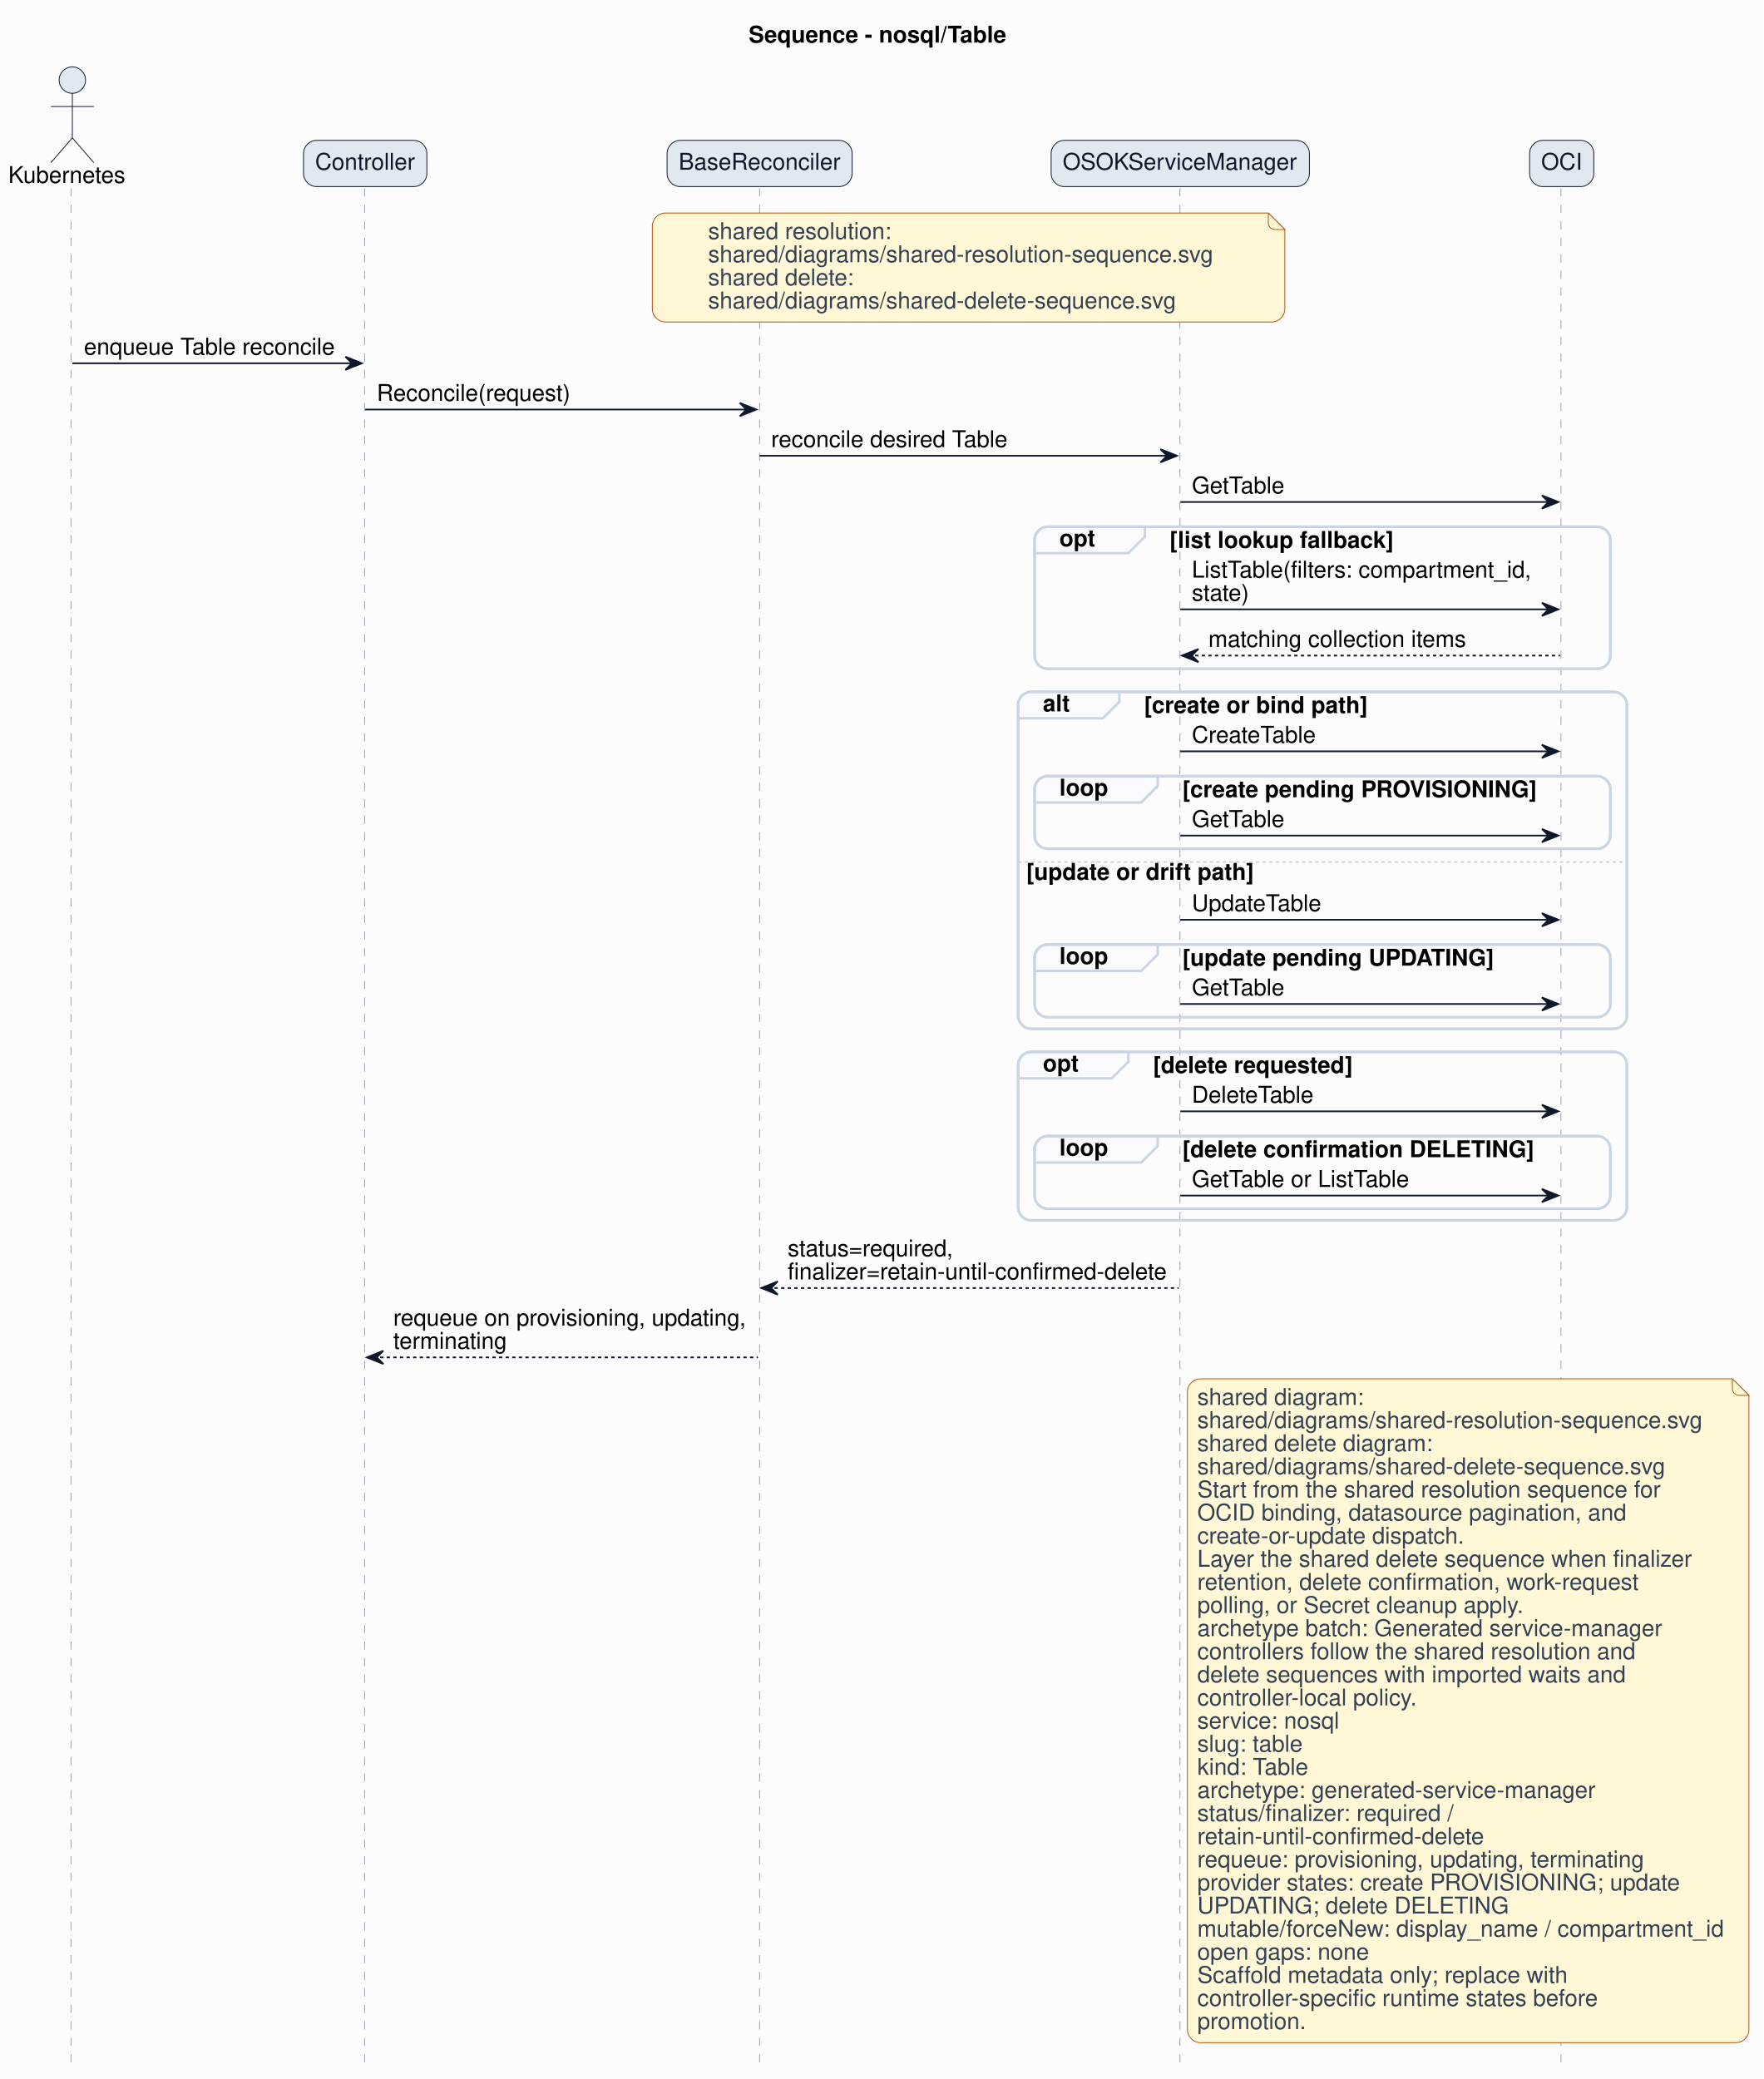
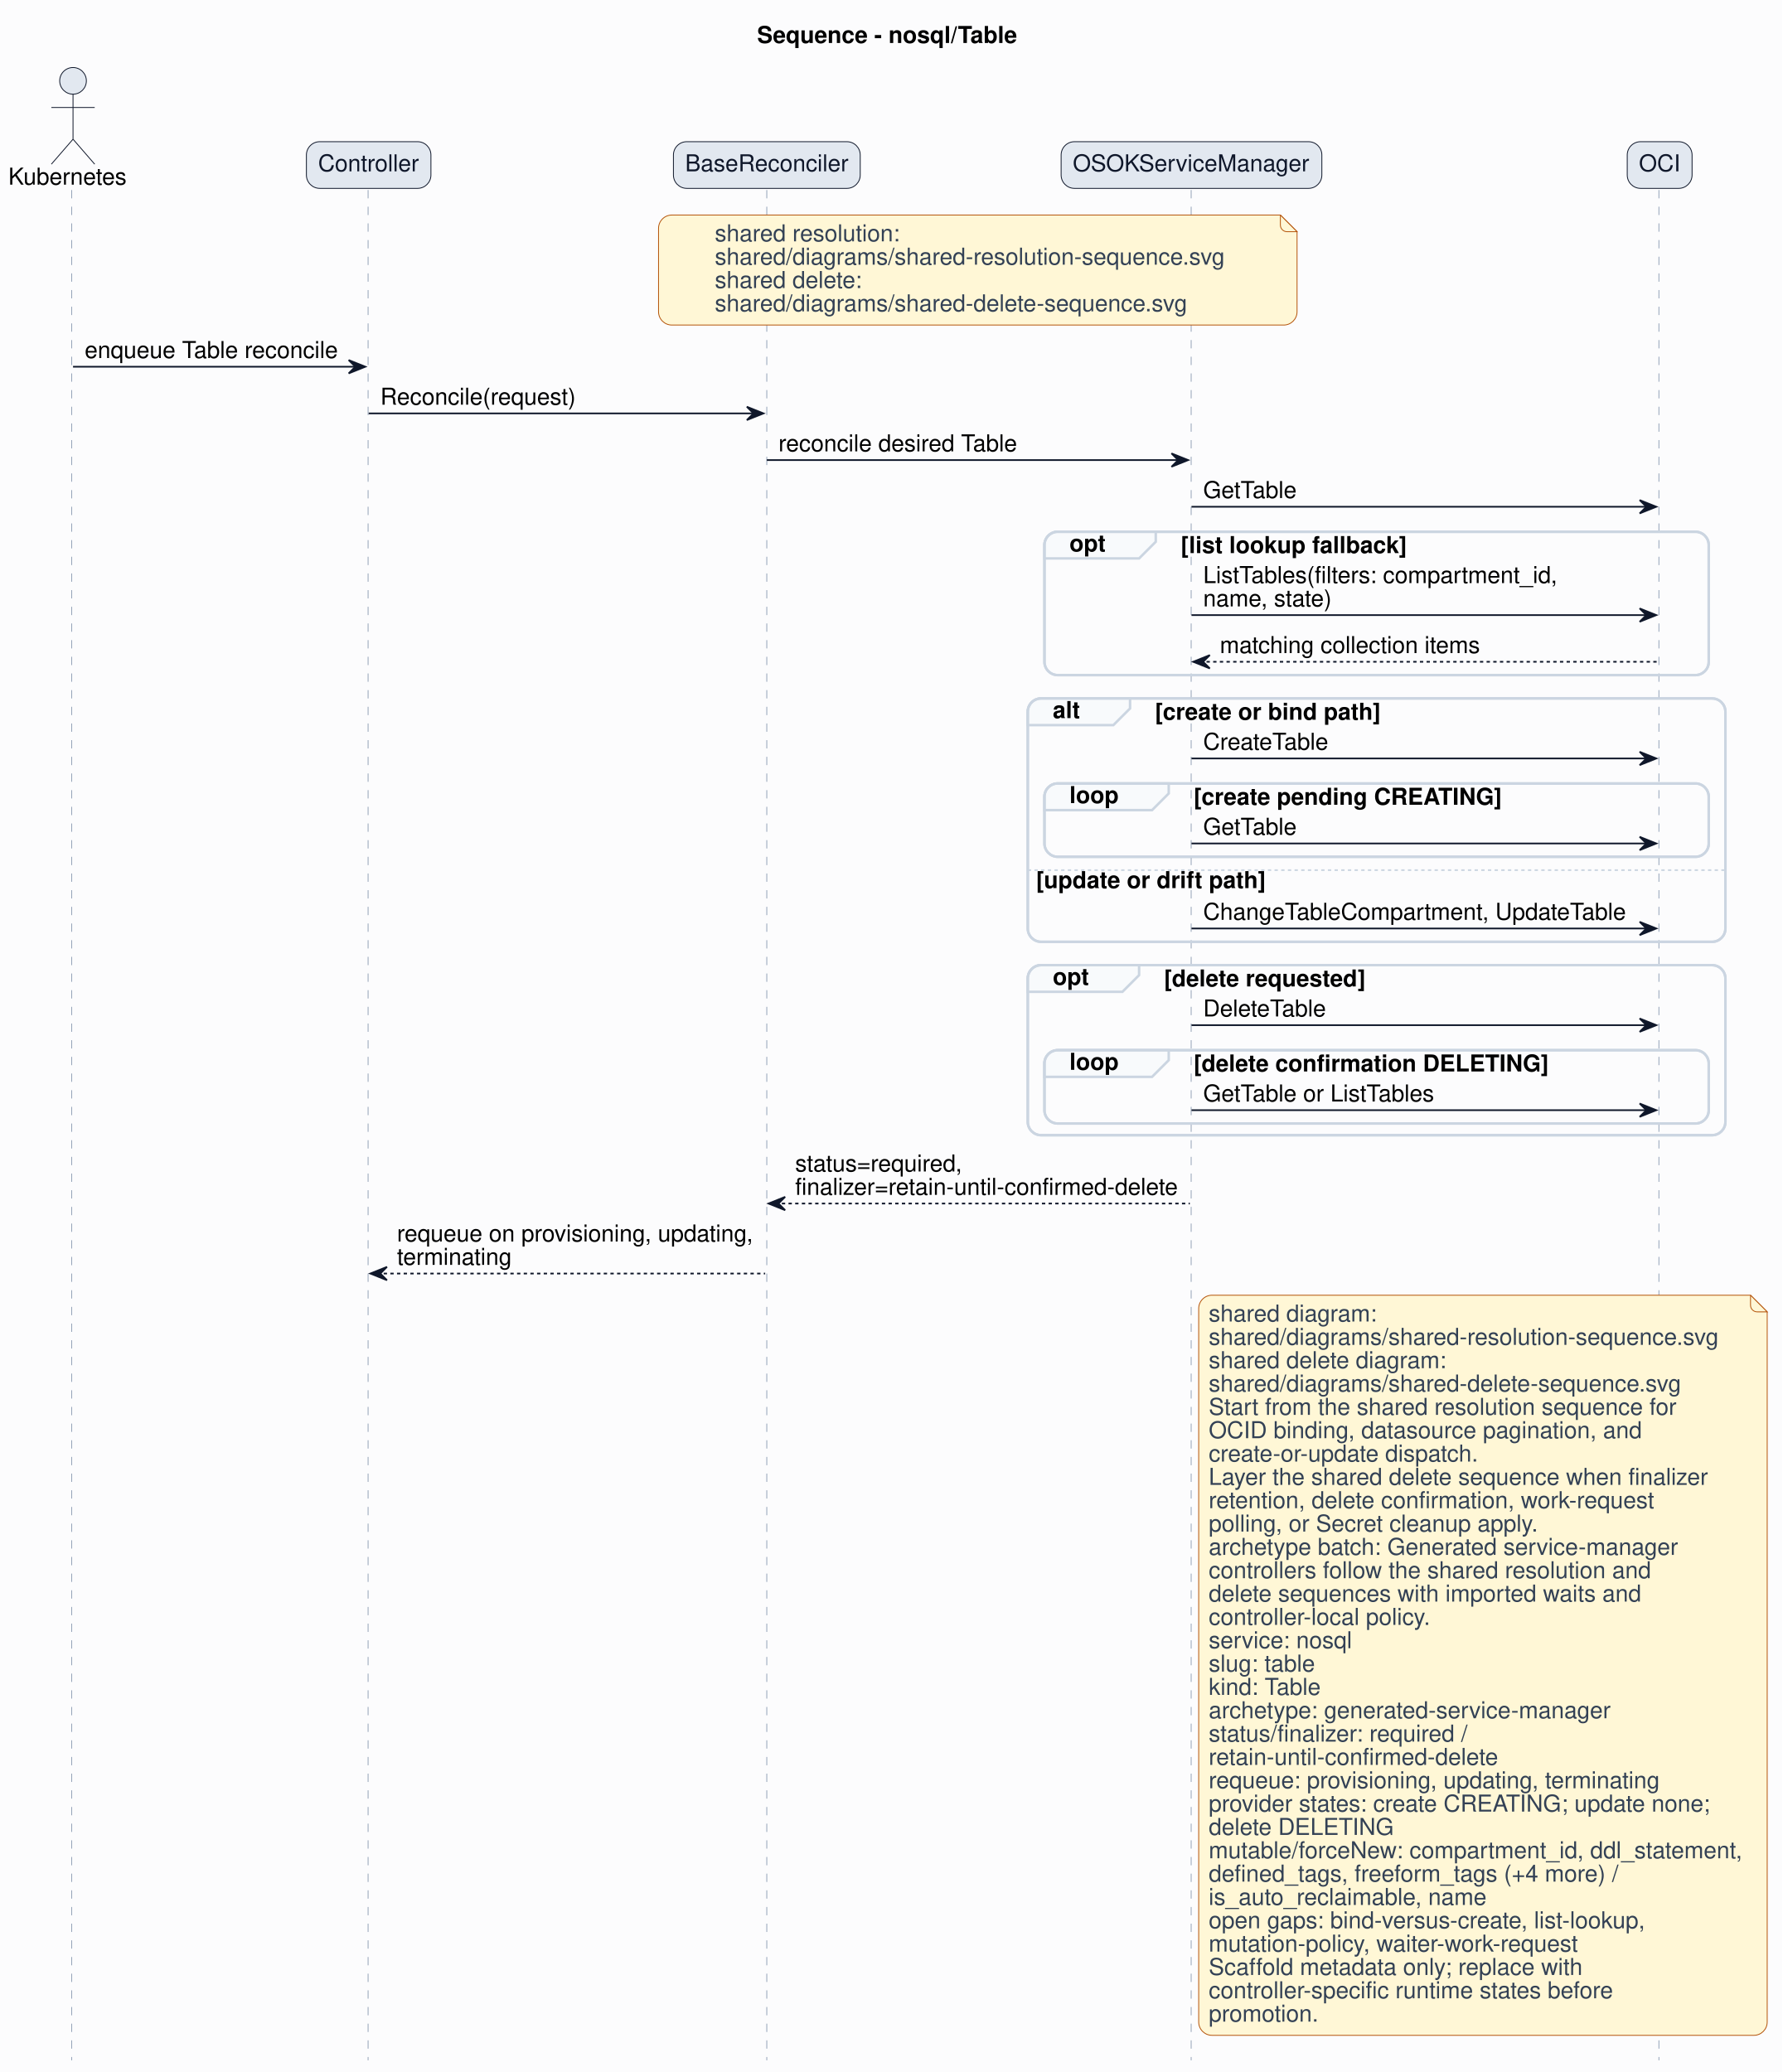
- <svg xmlns="http://www.w3.org/2000/svg" contentStyleType="text/css" data-diagram-type="SEQUENCE" height="1259px" preserveAspectRatio="none" style="width:1068px;height:1259px;background:#FCFCFD;" version="1.1" viewBox="0 0 1068 1259" width="1068px" zoomAndPan="magnify">
+ <svg xmlns="http://www.w3.org/2000/svg" contentStyleType="text/css" data-diagram-type="SEQUENCE" height="1243px" preserveAspectRatio="none" style="width:1069px;height:1243px;background:#FCFCFD;" version="1.1" viewBox="0 0 1069 1243" width="1069px" zoomAndPan="magnify">
  <defs />
  <g>
-     <rect fill="#FCFCFD" height="1259" style="stroke:none;stroke-width:1;" width="1068" x="0" y="0" />
-     <text fill="#000000" font-family="Helvetica" font-size="14" font-weight="bold" lengthAdjust="spacing" textLength="156.365" x="453.337" y="25.78">Sequence - nosql/Table</text>
-     <rect fill="none" height="86" rx="8" ry="8" style="stroke:#CBD5E1;stroke-width:1.5;" width="348.606" x="626.483" y="319" />
-     <rect fill="none" height="204" rx="8" ry="8" style="stroke:#CBD5E1;stroke-width:1.5;" width="368.606" x="616.483" y="419" />
-     <rect fill="none" height="44" rx="8" ry="8" style="stroke:#CBD5E1;stroke-width:1.5;" width="348.606" x="626.483" y="470" />
-     <rect fill="none" height="44" rx="8" ry="8" style="stroke:#CBD5E1;stroke-width:1.5;" width="348.606" x="626.483" y="572" />
-     <rect fill="none" height="102" rx="8" ry="8" style="stroke:#CBD5E1;stroke-width:1.5;" width="368.606" x="616.483" y="637" />
-     <rect fill="none" height="44" rx="8" ry="8" style="stroke:#CBD5E1;stroke-width:1.5;" width="348.606" x="626.483" y="688" />
+     <rect fill="#FCFCFD" height="1243" style="stroke:none;stroke-width:1;" width="1069" x="0" y="0" />
+     <text fill="#000000" font-family="Helvetica" font-size="14" font-weight="bold" lengthAdjust="spacing" textLength="156.365" x="454.117" y="25.78">Sequence - nosql/Table</text>
+     <rect fill="none" height="86" rx="8" ry="8" style="stroke:#CBD5E1;stroke-width:1.5;" width="398.454" x="626.483" y="319" />
+     <rect fill="none" height="146" rx="8" ry="8" style="stroke:#CBD5E1;stroke-width:1.5;" width="418.454" x="616.483" y="419" />
+     <rect fill="none" height="44" rx="8" ry="8" style="stroke:#CBD5E1;stroke-width:1.5;" width="398.454" x="626.483" y="470" />
+     <rect fill="none" height="102" rx="8" ry="8" style="stroke:#CBD5E1;stroke-width:1.5;" width="418.454" x="616.483" y="579" />
+     <rect fill="none" height="44" rx="8" ry="8" style="stroke:#CBD5E1;stroke-width:1.5;" width="398.454" x="626.483" y="630" />
    <g class="participant-lifeline" data-entity-uid="part1" data-qualified-name="Kubernetes" id="part1-lifeline">
      <g>
-         <rect fill="#000000" fill-opacity="0" height="1138" width="8" x="39.803" y="114" />
-         <line style="stroke:#94A3B8;stroke-width:0.5;stroke-dasharray:5,5;" x1="43" x2="43" y1="114" y2="1252" />
+         <rect fill="#000000" fill-opacity="0" height="1122" width="8" x="39.803" y="114" />
+         <line style="stroke:#94A3B8;stroke-width:0.5;stroke-dasharray:5,5;" x1="43" x2="43" y1="114" y2="1236" />
      </g>
    </g>
    <g class="participant-lifeline" data-entity-uid="part2" data-qualified-name="Controller" id="part2-lifeline">
      <g>
-         <rect fill="#000000" fill-opacity="0" height="1138" width="8" x="217.133" y="114" />
-         <line style="stroke:#94A3B8;stroke-width:0.5;stroke-dasharray:5,5;" x1="220.789" x2="220.789" y1="114" y2="1252" />
+         <rect fill="#000000" fill-opacity="0" height="1122" width="8" x="217.133" y="114" />
+         <line style="stroke:#94A3B8;stroke-width:0.5;stroke-dasharray:5,5;" x1="220.789" x2="220.789" y1="114" y2="1236" />
      </g>
    </g>
    <g class="participant-lifeline" data-entity-uid="part3" data-qualified-name="BaseReconciler" id="part3-lifeline">
      <g>
-         <rect fill="#000000" fill-opacity="0" height="1138" width="8" x="455.959" y="114" />
-         <line style="stroke:#94A3B8;stroke-width:0.5;stroke-dasharray:5,5;" x1="459.935" x2="459.935" y1="114" y2="1252" />
+         <rect fill="#000000" fill-opacity="0" height="1122" width="8" x="455.959" y="114" />
+         <line style="stroke:#94A3B8;stroke-width:0.5;stroke-dasharray:5,5;" x1="459.935" x2="459.935" y1="114" y2="1236" />
      </g>
    </g>
    <g class="participant-lifeline" data-entity-uid="part4" data-qualified-name="ServiceManager" id="part4-lifeline">
      <g>
-         <rect fill="#000000" fill-opacity="0" height="1138" width="8" x="710.679" y="114" />
-         <line style="stroke:#94A3B8;stroke-width:0.5;stroke-dasharray:5,5;" x1="714.483" x2="714.483" y1="114" y2="1252" />
+         <rect fill="#000000" fill-opacity="0" height="1122" width="8" x="710.679" y="114" />
+         <line style="stroke:#94A3B8;stroke-width:0.5;stroke-dasharray:5,5;" x1="714.483" x2="714.483" y1="114" y2="1236" />
      </g>
    </g>
    <g class="participant-lifeline" data-entity-uid="part5" data-qualified-name="OCI" id="part5-lifeline">
      <g>
-         <rect fill="#000000" fill-opacity="0" height="1138" width="8" x="941.644" y="114" />
-         <line style="stroke:#94A3B8;stroke-width:0.5;stroke-dasharray:5,5;" x1="945.199" x2="945.199" y1="114" y2="1252" />
+         <rect fill="#000000" fill-opacity="0" height="1122" width="8" x="991.492" y="114" />
+         <line style="stroke:#94A3B8;stroke-width:0.5;stroke-dasharray:5,5;" x1="995.047" x2="995.047" y1="114" y2="1236" />
      </g>
    </g>
    <g class="participant participant-head" data-entity-uid="part1" data-qualified-name="Kubernetes" id="part1-head">
      <text fill="#000000" font-family="Helvetica" font-size="14" lengthAdjust="spacing" textLength="71.606" x="5" y="110.78">Kubernetes</text>
      <ellipse cx="43.803" cy="48.5" fill="#E2E8F0" rx="8" ry="8" style="stroke:#0F172A;stroke-width:0.5;" />
      <path d="M43.803,56.5 L43.803,83.5 M30.803,64.5 L56.803,64.5 M43.803,83.5 L30.803,98.5 M43.803,83.5 L56.803,98.5" fill="none" style="stroke:#0F172A;stroke-width:0.5;" />
    </g>
    <g class="participant participant-head" data-entity-uid="part2" data-qualified-name="Controller" id="part2-head">
      <rect fill="#E2E8F0" height="28" rx="8" ry="8" style="stroke:#0F172A;stroke-width:0.5;" width="74.689" x="183.789" y="85" />
      <text fill="#0F172A" font-family="Helvetica" font-size="14" lengthAdjust="spacing" textLength="60.69" x="190.789" y="102.78">Controller</text>
    </g>
    <g class="participant participant-head" data-entity-uid="part3" data-qualified-name="BaseReconciler" id="part3-head">
      <rect fill="#E2E8F0" height="28" rx="8" ry="8" style="stroke:#0F172A;stroke-width:0.5;" width="112.048" x="403.935" y="85" />
      <text fill="#0F172A" font-family="Helvetica" font-size="14" lengthAdjust="spacing" textLength="98.048" x="410.935" y="102.78">BaseReconciler</text>
    </g>
    <g class="participant participant-head" data-entity-uid="part4" data-qualified-name="ServiceManager" id="part4-head">
      <rect fill="#E2E8F0" height="28" rx="8" ry="8" style="stroke:#0F172A;stroke-width:0.5;" width="156.393" x="636.483" y="85" />
      <text fill="#0F172A" font-family="Helvetica" font-size="14" lengthAdjust="spacing" textLength="142.393" x="643.483" y="102.78">OSOKServiceManager</text>
    </g>
    <g class="participant participant-head" data-entity-uid="part5" data-qualified-name="OCI" id="part5-head">
-       <rect fill="#E2E8F0" height="28" rx="8" ry="8" style="stroke:#0F172A;stroke-width:0.5;" width="38.89" x="926.199" y="85" />
-       <text fill="#0F172A" font-family="Helvetica" font-size="14" lengthAdjust="spacing" textLength="24.89" x="933.199" y="102.78">OCI</text>
+       <rect fill="#E2E8F0" height="28" rx="8" ry="8" style="stroke:#0F172A;stroke-width:0.5;" width="38.89" x="976.047" y="85" />
+       <text fill="#0F172A" font-family="Helvetica" font-size="14" lengthAdjust="spacing" textLength="24.89" x="983.047" y="102.78">OCI</text>
    </g>
    <path d="M395,137 L395,187 A8,8 0 0 0 403,195 L770,195 A8,8 0 0 0 778,187 L778,139 L768,129 L403,129 A8,8 0 0 0 395,137" fill="#FFF7D6" style="stroke:#B45309;stroke-width:0.5;" />
    <path d="M768,129 L768,135 A4,4 0 0 0 772,139 L778,139 L768,129" fill="#FFF7D6" style="stroke:#B45309;stroke-width:0.5;" />
    <text fill="#334155" font-family="Helvetica" font-size="14" lengthAdjust="spacing" textLength="111.289" x="428.774" y="144.78">shared resolution:</text>
    <text fill="#334155" font-family="Helvetica" font-size="14" lengthAdjust="spacing" textLength="307.392" x="428.774" y="158.78">shared/diagrams/shared-resolution-sequence.svg</text>
    <text fill="#334155" font-family="Helvetica" font-size="14" lengthAdjust="spacing" textLength="88.731" x="428.774" y="172.78">shared delete:</text>
    <text fill="#334155" font-family="Helvetica" font-size="14" lengthAdjust="spacing" textLength="284.833" x="428.774" y="186.78">shared/diagrams/shared-delete-sequence.svg</text>
    <g class="message" data-entity-1="part1" data-entity-2="part2" id="msg1">
      <polygon fill="#0F172A" points="209.133,216,219.133,220,209.133,224,213.133,220" style="stroke:#0F172A;stroke-width:1;" />
      <line style="stroke:#0F172A;stroke-width:1;" x1="43.803" x2="215.133" y1="220" y2="220" />
      <text fill="#000000" font-family="Helvetica" font-size="14" lengthAdjust="spacing" textLength="153.33" x="50.803" y="214.78">enqueue Table reconcile</text>
    </g>
    <g class="message" data-entity-1="part2" data-entity-2="part3" id="msg2">
      <polygon fill="#0F172A" points="447.959,244,457.959,248,447.959,252,451.959,248" style="stroke:#0F172A;stroke-width:1;" />
      <line style="stroke:#0F172A;stroke-width:1;" x1="221.133" x2="453.959" y1="248" y2="248" />
      <text fill="#000000" font-family="Helvetica" font-size="14" lengthAdjust="spacing" textLength="117.496" x="228.133" y="242.78">Reconcile(request)</text>
    </g>
    <g class="message" data-entity-1="part3" data-entity-2="part4" id="msg3">
      <polygon fill="#0F172A" points="702.679,272,712.679,276,702.679,280,706.679,276" style="stroke:#0F172A;stroke-width:1;" />
      <line style="stroke:#0F172A;stroke-width:1;" x1="459.959" x2="708.679" y1="276" y2="276" />
      <text fill="#000000" font-family="Helvetica" font-size="14" lengthAdjust="spacing" textLength="144.744" x="466.959" y="270.78">reconcile desired Table</text>
    </g>
    <g class="message" data-entity-1="part4" data-entity-2="part5" id="msg4">
-       <polygon fill="#0F172A" points="933.644,300,943.644,304,933.644,308,937.644,304" style="stroke:#0F172A;stroke-width:1;" />
-       <line style="stroke:#0F172A;stroke-width:1;" x1="714.679" x2="939.644" y1="304" y2="304" />
+       <polygon fill="#0F172A" points="983.492,300,993.492,304,983.492,308,987.492,304" style="stroke:#0F172A;stroke-width:1;" />
+       <line style="stroke:#0F172A;stroke-width:1;" x1="714.679" x2="989.492" y1="304" y2="304" />
      <text fill="#000000" font-family="Helvetica" font-size="14" lengthAdjust="spacing" textLength="57.586" x="721.679" y="298.78">GetTable</text>
    </g>
    <path d="M634.483,319 L693.249,319 L693.249,325 L683.249,335 L626.483,335 L626.483,327 A8,8 0 0 1 634.483,319" fill="#F8FAFC" style="stroke:#CBD5E1;stroke-width:1.5;" />
-     <rect fill="none" height="86" rx="8" ry="8" style="stroke:#CBD5E1;stroke-width:1.5;" width="348.606" x="626.483" y="319" />
+     <rect fill="none" height="86" rx="8" ry="8" style="stroke:#CBD5E1;stroke-width:1.5;" width="398.454" x="626.483" y="319" />
    <text fill="#000000" font-family="Helvetica" font-size="14" font-weight="bold" lengthAdjust="spacing" textLength="21.766" x="641.483" y="330.78">opt</text>
    <text fill="#000000" font-family="Helvetica" font-size="14" font-weight="bold" lengthAdjust="spacing" textLength="135.352" x="708.249" y="331.78">[list lookup fallback]</text>
    <g class="message" data-entity-1="part4" data-entity-2="part5" id="msg5">
-       <polygon fill="#0F172A" points="933.644,365,943.644,369,933.644,373,937.644,369" style="stroke:#0F172A;stroke-width:1;" />
-       <line style="stroke:#0F172A;stroke-width:1;" x1="714.679" x2="939.644" y1="369" y2="369" />
-       <text fill="#000000" font-family="Helvetica" font-size="14" lengthAdjust="spacing" textLength="206.965" x="721.679" y="349.78">ListTable(filters: compartment_id,</text>
-       <text fill="#000000" font-family="Helvetica" font-size="14" lengthAdjust="spacing" textLength="35.014" x="721.679" y="363.78">state)</text>
+       <polygon fill="#0F172A" points="983.492,365,993.492,369,983.492,373,987.492,369" style="stroke:#0F172A;stroke-width:1;" />
+       <line style="stroke:#0F172A;stroke-width:1;" x1="714.679" x2="989.492" y1="369" y2="369" />
+       <text fill="#000000" font-family="Helvetica" font-size="14" lengthAdjust="spacing" textLength="213.965" x="721.679" y="349.78">ListTables(filters: compartment_id,</text>
+       <text fill="#000000" font-family="Helvetica" font-size="14" lengthAdjust="spacing" textLength="77.814" x="721.679" y="363.78">name, state)</text>
    </g>
    <g class="message" data-entity-1="part5" data-entity-2="part4" id="msg6">
      <polygon fill="#0F172A" points="725.679,393,715.679,397,725.679,401,721.679,397" style="stroke:#0F172A;stroke-width:1;" />
-       <line style="stroke:#0F172A;stroke-width:1;stroke-dasharray:2,2;" x1="719.679" x2="944.644" y1="397" y2="397" />
+       <line style="stroke:#0F172A;stroke-width:1;stroke-dasharray:2,2;" x1="719.679" x2="994.492" y1="397" y2="397" />
      <text fill="#000000" font-family="Helvetica" font-size="14" lengthAdjust="spacing" textLength="156.399" x="731.679" y="391.78">matching collection items</text>
    </g>
    <path d="M624.483,419 L677.821,419 L677.821,425 L667.821,435 L616.483,435 L616.483,427 A8,8 0 0 1 624.483,419" fill="#F8FAFC" style="stroke:#CBD5E1;stroke-width:1.5;" />
-     <rect fill="none" height="204" rx="8" ry="8" style="stroke:#CBD5E1;stroke-width:1.5;" width="368.606" x="616.483" y="419" />
+     <rect fill="none" height="146" rx="8" ry="8" style="stroke:#CBD5E1;stroke-width:1.5;" width="418.454" x="616.483" y="419" />
    <text fill="#000000" font-family="Helvetica" font-size="14" font-weight="bold" lengthAdjust="spacing" textLength="16.338" x="631.483" y="430.78">alt</text>
    <text fill="#000000" font-family="Helvetica" font-size="14" font-weight="bold" lengthAdjust="spacing" textLength="135.345" x="692.821" y="431.78">[create or bind path]</text>
    <g class="message" data-entity-1="part4" data-entity-2="part5" id="msg7">
-       <polygon fill="#0F172A" points="933.644,451,943.644,455,933.644,459,937.644,455" style="stroke:#0F172A;stroke-width:1;" />
-       <line style="stroke:#0F172A;stroke-width:1;" x1="714.679" x2="939.644" y1="455" y2="455" />
+       <polygon fill="#0F172A" points="983.492,451,993.492,455,983.492,459,987.492,455" style="stroke:#0F172A;stroke-width:1;" />
+       <line style="stroke:#0F172A;stroke-width:1;" x1="714.679" x2="989.492" y1="455" y2="455" />
      <text fill="#000000" font-family="Helvetica" font-size="14" lengthAdjust="spacing" textLength="77.041" x="721.679" y="449.78">CreateTable</text>
    </g>
    <path d="M634.483,470 L701.028,470 L701.028,476 L691.028,486 L626.483,486 L626.483,478 A8,8 0 0 1 634.483,470" fill="#F8FAFC" style="stroke:#CBD5E1;stroke-width:1.5;" />
-     <rect fill="none" height="44" rx="8" ry="8" style="stroke:#CBD5E1;stroke-width:1.5;" width="348.606" x="626.483" y="470" />
+     <rect fill="none" height="44" rx="8" ry="8" style="stroke:#CBD5E1;stroke-width:1.5;" width="398.454" x="626.483" y="470" />
    <text fill="#000000" font-family="Helvetica" font-size="14" font-weight="bold" lengthAdjust="spacing" textLength="29.545" x="641.483" y="481.78">loop</text>
-     <text fill="#000000" font-family="Helvetica" font-size="14" font-weight="bold" lengthAdjust="spacing" textLength="215.476" x="716.028" y="482.78">[create pending PROVISIONING]</text>
+     <text fill="#000000" font-family="Helvetica" font-size="14" font-weight="bold" lengthAdjust="spacing" textLength="185.903" x="716.028" y="482.78">[create pending CREATING]</text>
    <g class="message" data-entity-1="part4" data-entity-2="part5" id="msg8">
-       <polygon fill="#0F172A" points="933.644,502,943.644,506,933.644,510,937.644,506" style="stroke:#0F172A;stroke-width:1;" />
-       <line style="stroke:#0F172A;stroke-width:1;" x1="714.679" x2="939.644" y1="506" y2="506" />
+       <polygon fill="#0F172A" points="983.492,502,993.492,506,983.492,510,987.492,506" style="stroke:#0F172A;stroke-width:1;" />
+       <line style="stroke:#0F172A;stroke-width:1;" x1="714.679" x2="989.492" y1="506" y2="506" />
      <text fill="#000000" font-family="Helvetica" font-size="14" lengthAdjust="spacing" textLength="57.586" x="721.679" y="500.78">GetTable</text>
    </g>
-     <line style="stroke:#CBD5E1;stroke-width:1;stroke-dasharray:2,2;" x1="616.483" x2="985.089" y1="522" y2="522" />
+     <line style="stroke:#CBD5E1;stroke-width:1;stroke-dasharray:2,2;" x1="616.483" x2="1034.937" y1="522" y2="522" />
    <text fill="#000000" font-family="Helvetica" font-size="14" font-weight="bold" lengthAdjust="spacing" textLength="137.648" x="621.483" y="532.78">[update or drift path]</text>
    <g class="message" data-entity-1="part4" data-entity-2="part5" id="msg9">
-       <polygon fill="#0F172A" points="933.644,553,943.644,557,933.644,561,937.644,557" style="stroke:#0F172A;stroke-width:1;" />
-       <line style="stroke:#0F172A;stroke-width:1;" x1="714.679" x2="939.644" y1="557" y2="557" />
-       <text fill="#000000" font-family="Helvetica" font-size="14" lengthAdjust="spacing" textLength="80.165" x="721.679" y="551.78">UpdateTable</text>
+       <polygon fill="#0F172A" points="983.492,553,993.492,557,983.492,561,987.492,557" style="stroke:#0F172A;stroke-width:1;" />
+       <line style="stroke:#0F172A;stroke-width:1;" x1="714.679" x2="989.492" y1="557" y2="557" />
+       <text fill="#000000" font-family="Helvetica" font-size="14" lengthAdjust="spacing" textLength="256.812" x="721.679" y="551.78">ChangeTableCompartment, UpdateTable</text>
    </g>
-     <path d="M634.483,572 L701.028,572 L701.028,578 L691.028,588 L626.483,588 L626.483,580 A8,8 0 0 1 634.483,572" fill="#F8FAFC" style="stroke:#CBD5E1;stroke-width:1.5;" />
-     <rect fill="none" height="44" rx="8" ry="8" style="stroke:#CBD5E1;stroke-width:1.5;" width="348.606" x="626.483" y="572" />
-     <text fill="#000000" font-family="Helvetica" font-size="14" font-weight="bold" lengthAdjust="spacing" textLength="29.545" x="641.483" y="583.78">loop</text>
-     <text fill="#000000" font-family="Helvetica" font-size="14" font-weight="bold" lengthAdjust="spacing" textLength="190.538" x="716.028" y="584.78">[update pending UPDATING]</text>
+     <path d="M624.483,579 L683.249,579 L683.249,585 L673.249,595 L616.483,595 L616.483,587 A8,8 0 0 1 624.483,579" fill="#F8FAFC" style="stroke:#CBD5E1;stroke-width:1.5;" />
+     <rect fill="none" height="102" rx="8" ry="8" style="stroke:#CBD5E1;stroke-width:1.5;" width="418.454" x="616.483" y="579" />
+     <text fill="#000000" font-family="Helvetica" font-size="14" font-weight="bold" lengthAdjust="spacing" textLength="21.766" x="631.483" y="590.78">opt</text>
+     <text fill="#000000" font-family="Helvetica" font-size="14" font-weight="bold" lengthAdjust="spacing" textLength="120.586" x="698.249" y="591.78">[delete requested]</text>
    <g class="message" data-entity-1="part4" data-entity-2="part5" id="msg10">
-       <polygon fill="#0F172A" points="933.644,604,943.644,608,933.644,612,937.644,608" style="stroke:#0F172A;stroke-width:1;" />
-       <line style="stroke:#0F172A;stroke-width:1;" x1="714.679" x2="939.644" y1="608" y2="608" />
-       <text fill="#000000" font-family="Helvetica" font-size="14" lengthAdjust="spacing" textLength="57.586" x="721.679" y="602.78">GetTable</text>
+       <polygon fill="#0F172A" points="983.492,611,993.492,615,983.492,619,987.492,615" style="stroke:#0F172A;stroke-width:1;" />
+       <line style="stroke:#0F172A;stroke-width:1;" x1="714.679" x2="989.492" y1="615" y2="615" />
+       <text fill="#000000" font-family="Helvetica" font-size="14" lengthAdjust="spacing" textLength="75.489" x="721.679" y="609.78">DeleteTable</text>
    </g>
-     <path d="M624.483,637 L683.249,637 L683.249,643 L673.249,653 L616.483,653 L616.483,645 A8,8 0 0 1 624.483,637" fill="#F8FAFC" style="stroke:#CBD5E1;stroke-width:1.5;" />
-     <rect fill="none" height="102" rx="8" ry="8" style="stroke:#CBD5E1;stroke-width:1.5;" width="368.606" x="616.483" y="637" />
-     <text fill="#000000" font-family="Helvetica" font-size="14" font-weight="bold" lengthAdjust="spacing" textLength="21.766" x="631.483" y="648.78">opt</text>
-     <text fill="#000000" font-family="Helvetica" font-size="14" font-weight="bold" lengthAdjust="spacing" textLength="120.586" x="698.249" y="649.78">[delete requested]</text>
+     <path d="M634.483,630 L701.028,630 L701.028,636 L691.028,646 L626.483,646 L626.483,638 A8,8 0 0 1 634.483,630" fill="#F8FAFC" style="stroke:#CBD5E1;stroke-width:1.5;" />
+     <rect fill="none" height="44" rx="8" ry="8" style="stroke:#CBD5E1;stroke-width:1.5;" width="398.454" x="626.483" y="630" />
+     <text fill="#000000" font-family="Helvetica" font-size="14" font-weight="bold" lengthAdjust="spacing" textLength="29.545" x="641.483" y="641.78">loop</text>
+     <text fill="#000000" font-family="Helvetica" font-size="14" font-weight="bold" lengthAdjust="spacing" textLength="213.124" x="716.028" y="642.78">[delete confirmation DELETING]</text>
    <g class="message" data-entity-1="part4" data-entity-2="part5" id="msg11">
-       <polygon fill="#0F172A" points="933.644,669,943.644,673,933.644,677,937.644,673" style="stroke:#0F172A;stroke-width:1;" />
-       <line style="stroke:#0F172A;stroke-width:1;" x1="714.679" x2="939.644" y1="673" y2="673" />
-       <text fill="#000000" font-family="Helvetica" font-size="14" lengthAdjust="spacing" textLength="75.489" x="721.679" y="667.78">DeleteTable</text>
+       <polygon fill="#0F172A" points="983.492,662,993.492,666,983.492,670,987.492,666" style="stroke:#0F172A;stroke-width:1;" />
+       <line style="stroke:#0F172A;stroke-width:1;" x1="714.679" x2="989.492" y1="666" y2="666" />
+       <text fill="#000000" font-family="Helvetica" font-size="14" lengthAdjust="spacing" textLength="141.62" x="721.679" y="660.78">GetTable or ListTables</text>
    </g>
-     <path d="M634.483,688 L701.028,688 L701.028,694 L691.028,704 L626.483,704 L626.483,696 A8,8 0 0 1 634.483,688" fill="#F8FAFC" style="stroke:#CBD5E1;stroke-width:1.5;" />
-     <rect fill="none" height="44" rx="8" ry="8" style="stroke:#CBD5E1;stroke-width:1.5;" width="348.606" x="626.483" y="688" />
-     <text fill="#000000" font-family="Helvetica" font-size="14" font-weight="bold" lengthAdjust="spacing" textLength="29.545" x="641.483" y="699.78">loop</text>
-     <text fill="#000000" font-family="Helvetica" font-size="14" font-weight="bold" lengthAdjust="spacing" textLength="213.124" x="716.028" y="700.78">[delete confirmation DELETING]</text>
-     <g class="message" data-entity-1="part4" data-entity-2="part5" id="msg12">
-       <polygon fill="#0F172A" points="933.644,720,943.644,724,933.644,728,937.644,724" style="stroke:#0F172A;stroke-width:1;" />
-       <line style="stroke:#0F172A;stroke-width:1;" x1="714.679" x2="939.644" y1="724" y2="724" />
-       <text fill="#000000" font-family="Helvetica" font-size="14" lengthAdjust="spacing" textLength="134.62" x="721.679" y="718.78">GetTable or ListTable</text>
+     <g class="message" data-entity-1="part4" data-entity-2="part3" id="msg12">
+       <polygon fill="#0F172A" points="470.959,718,460.959,722,470.959,726,466.959,722" style="stroke:#0F172A;stroke-width:1;" />
+       <line style="stroke:#0F172A;stroke-width:1;stroke-dasharray:2,2;" x1="464.959" x2="713.679" y1="722" y2="722" />
+       <text fill="#000000" font-family="Helvetica" font-size="14" lengthAdjust="spacing" textLength="100.782" x="476.959" y="702.78">status=required,</text>
+       <text fill="#000000" font-family="Helvetica" font-size="14" lengthAdjust="spacing" textLength="230.72" x="476.959" y="716.78">finalizer=retain-until-confirmed-delete</text>
    </g>
-     <g class="message" data-entity-1="part4" data-entity-2="part3" id="msg13">
-       <polygon fill="#0F172A" points="470.959,776,460.959,780,470.959,784,466.959,780" style="stroke:#0F172A;stroke-width:1;" />
-       <line style="stroke:#0F172A;stroke-width:1;stroke-dasharray:2,2;" x1="464.959" x2="713.679" y1="780" y2="780" />
-       <text fill="#000000" font-family="Helvetica" font-size="14" lengthAdjust="spacing" textLength="100.782" x="476.959" y="760.78">status=required,</text>
-       <text fill="#000000" font-family="Helvetica" font-size="14" lengthAdjust="spacing" textLength="230.72" x="476.959" y="774.78">finalizer=retain-until-confirmed-delete</text>
+     <g class="message" data-entity-1="part3" data-entity-2="part2" id="msg13">
+       <polygon fill="#0F172A" points="232.133,760,222.133,764,232.133,768,228.133,764" style="stroke:#0F172A;stroke-width:1;" />
+       <line style="stroke:#0F172A;stroke-width:1;stroke-dasharray:2,2;" x1="226.133" x2="458.959" y1="764" y2="764" />
+       <text fill="#000000" font-family="Helvetica" font-size="14" lengthAdjust="spacing" textLength="214.826" x="238.133" y="744.78">requeue on provisioning, updating,</text>
+       <text fill="#000000" font-family="Helvetica" font-size="14" lengthAdjust="spacing" textLength="69.255" x="238.133" y="758.78">terminating</text>
    </g>
-     <g class="message" data-entity-1="part3" data-entity-2="part2" id="msg14">
-       <polygon fill="#0F172A" points="232.133,818,222.133,822,232.133,826,228.133,822" style="stroke:#0F172A;stroke-width:1;" />
-       <line style="stroke:#0F172A;stroke-width:1;stroke-dasharray:2,2;" x1="226.133" x2="458.959" y1="822" y2="822" />
-       <text fill="#000000" font-family="Helvetica" font-size="14" lengthAdjust="spacing" textLength="214.826" x="238.133" y="802.78">requeue on provisioning, updating,</text>
-       <text fill="#000000" font-family="Helvetica" font-size="14" lengthAdjust="spacing" textLength="69.255" x="238.133" y="816.78">terminating</text>
-     </g>
-     <path d="M719,843 L719,1229 A8,8 0 0 0 727,1237 L1051,1237 A8,8 0 0 0 1059,1229 L1059,845 L1049,835 L727,835 A8,8 0 0 0 719,843" fill="#FFF7D6" style="stroke:#B45309;stroke-width:0.5;" />
-     <path d="M1049,835 L1049,841 A4,4 0 0 0 1053,845 L1059,845 L1049,835" fill="#FFF7D6" style="stroke:#B45309;stroke-width:0.5;" />
-     <text fill="#334155" font-family="Helvetica" font-size="14" lengthAdjust="spacing" textLength="101.165" x="725" y="850.78">shared diagram:</text>
-     <text fill="#334155" font-family="Helvetica" font-size="14" lengthAdjust="spacing" textLength="307.392" x="725" y="864.78">shared/diagrams/shared-resolution-sequence.svg</text>
-     <text fill="#334155" font-family="Helvetica" font-size="14" lengthAdjust="spacing" textLength="143.199" x="725" y="878.78">shared delete diagram:</text>
-     <text fill="#334155" font-family="Helvetica" font-size="14" lengthAdjust="spacing" textLength="284.833" x="725" y="892.78">shared/diagrams/shared-delete-sequence.svg</text>
-     <text fill="#334155" font-family="Helvetica" font-size="14" lengthAdjust="spacing" textLength="280.93" x="725" y="906.78">Start from the shared resolution sequence for</text>
-     <text fill="#334155" font-family="Helvetica" font-size="14" lengthAdjust="spacing" textLength="260.729" x="725" y="920.78">OCID binding, datasource pagination, and</text>
-     <text fill="#334155" font-family="Helvetica" font-size="14" lengthAdjust="spacing" textLength="163.427" x="725" y="934.78">create-or-update dispatch.</text>
-     <text fill="#334155" font-family="Helvetica" font-size="14" lengthAdjust="spacing" textLength="301.198" x="725" y="948.78">Layer the shared delete sequence when finalizer</text>
-     <text fill="#334155" font-family="Helvetica" font-size="14" lengthAdjust="spacing" textLength="269.247" x="725" y="962.78">retention, delete confirmation, work-request</text>
-     <text fill="#334155" font-family="Helvetica" font-size="14" lengthAdjust="spacing" textLength="199.233" x="725" y="976.78">polling, or Secret cleanup apply.</text>
-     <text fill="#334155" font-family="Helvetica" font-size="14" lengthAdjust="spacing" textLength="281.709" x="725" y="990.78">archetype batch: Generated service-manager</text>
-     <text fill="#334155" font-family="Helvetica" font-size="14" lengthAdjust="spacing" textLength="266.15" x="725" y="1004.78">controllers follow the shared resolution and</text>
-     <text fill="#334155" font-family="Helvetica" font-size="14" lengthAdjust="spacing" textLength="259.93" x="725" y="1018.78">delete sequences with imported waits and</text>
-     <text fill="#334155" font-family="Helvetica" font-size="14" lengthAdjust="spacing" textLength="134.606" x="725" y="1032.78">controller-local policy.</text>
-     <text fill="#334155" font-family="Helvetica" font-size="14" lengthAdjust="spacing" textLength="85.593" x="725" y="1046.78">service: nosql</text>
-     <text fill="#334155" font-family="Helvetica" font-size="14" lengthAdjust="spacing" textLength="63.82" x="725" y="1060.78">slug: table</text>
-     <text fill="#334155" font-family="Helvetica" font-size="14" lengthAdjust="spacing" textLength="68.482" x="725" y="1074.78">kind: Table</text>
-     <text fill="#334155" font-family="Helvetica" font-size="14" lengthAdjust="spacing" textLength="241.24" x="725" y="1088.78">archetype: generated-service-manager</text>
-     <text fill="#334155" font-family="Helvetica" font-size="14" lengthAdjust="spacing" textLength="156.406" x="725" y="1102.78">status/finalizer: required /</text>
-     <text fill="#334155" font-family="Helvetica" font-size="14" lengthAdjust="spacing" textLength="174.303" x="725" y="1116.78">retain-until-confirmed-delete</text>
-     <text fill="#334155" font-family="Helvetica" font-size="14" lengthAdjust="spacing" textLength="272.398" x="725" y="1130.78">requeue: provisioning, updating, terminating</text>
-     <text fill="#334155" font-family="Helvetica" font-size="14" lengthAdjust="spacing" textLength="295.682" x="725" y="1144.78">provider states: create PROVISIONING; update</text>
-     <text fill="#334155" font-family="Helvetica" font-size="14" lengthAdjust="spacing" textLength="192.165" x="725" y="1158.78">UPDATING; delete DELETING</text>
-     <text fill="#334155" font-family="Helvetica" font-size="14" lengthAdjust="spacing" textLength="319.04" x="725" y="1172.78">mutable/forceNew: display_name / compartment_id</text>
-     <text fill="#334155" font-family="Helvetica" font-size="14" lengthAdjust="spacing" textLength="104.316" x="725" y="1186.78">open gaps: none</text>
-     <text fill="#334155" font-family="Helvetica" font-size="14" lengthAdjust="spacing" textLength="224.902" x="725" y="1200.78">Scaffold metadata only; replace with</text>
-     <text fill="#334155" font-family="Helvetica" font-size="14" lengthAdjust="spacing" textLength="244.323" x="725" y="1214.78">controller-specific runtime states before</text>
-     <text fill="#334155" font-family="Helvetica" font-size="14" lengthAdjust="spacing" textLength="66.144" x="725" y="1228.78">promotion.</text>
+     <path d="M719,785 L719,1213 A8,8 0 0 0 727,1221 L1052,1221 A8,8 0 0 0 1060,1213 L1060,787 L1050,777 L727,777 A8,8 0 0 0 719,785" fill="#FFF7D6" style="stroke:#B45309;stroke-width:0.5;" />
+     <path d="M1050,777 L1050,783 A4,4 0 0 0 1054,787 L1060,787 L1050,777" fill="#FFF7D6" style="stroke:#B45309;stroke-width:0.5;" />
+     <text fill="#334155" font-family="Helvetica" font-size="14" lengthAdjust="spacing" textLength="101.165" x="725" y="792.78">shared diagram:</text>
+     <text fill="#334155" font-family="Helvetica" font-size="14" lengthAdjust="spacing" textLength="307.392" x="725" y="806.78">shared/diagrams/shared-resolution-sequence.svg</text>
+     <text fill="#334155" font-family="Helvetica" font-size="14" lengthAdjust="spacing" textLength="143.199" x="725" y="820.78">shared delete diagram:</text>
+     <text fill="#334155" font-family="Helvetica" font-size="14" lengthAdjust="spacing" textLength="284.833" x="725" y="834.78">shared/diagrams/shared-delete-sequence.svg</text>
+     <text fill="#334155" font-family="Helvetica" font-size="14" lengthAdjust="spacing" textLength="280.93" x="725" y="848.78">Start from the shared resolution sequence for</text>
+     <text fill="#334155" font-family="Helvetica" font-size="14" lengthAdjust="spacing" textLength="260.729" x="725" y="862.78">OCID binding, datasource pagination, and</text>
+     <text fill="#334155" font-family="Helvetica" font-size="14" lengthAdjust="spacing" textLength="163.427" x="725" y="876.78">create-or-update dispatch.</text>
+     <text fill="#334155" font-family="Helvetica" font-size="14" lengthAdjust="spacing" textLength="301.198" x="725" y="890.78">Layer the shared delete sequence when finalizer</text>
+     <text fill="#334155" font-family="Helvetica" font-size="14" lengthAdjust="spacing" textLength="269.247" x="725" y="904.78">retention, delete confirmation, work-request</text>
+     <text fill="#334155" font-family="Helvetica" font-size="14" lengthAdjust="spacing" textLength="199.233" x="725" y="918.78">polling, or Secret cleanup apply.</text>
+     <text fill="#334155" font-family="Helvetica" font-size="14" lengthAdjust="spacing" textLength="281.709" x="725" y="932.78">archetype batch: Generated service-manager</text>
+     <text fill="#334155" font-family="Helvetica" font-size="14" lengthAdjust="spacing" textLength="266.15" x="725" y="946.78">controllers follow the shared resolution and</text>
+     <text fill="#334155" font-family="Helvetica" font-size="14" lengthAdjust="spacing" textLength="259.93" x="725" y="960.78">delete sequences with imported waits and</text>
+     <text fill="#334155" font-family="Helvetica" font-size="14" lengthAdjust="spacing" textLength="134.606" x="725" y="974.78">controller-local policy.</text>
+     <text fill="#334155" font-family="Helvetica" font-size="14" lengthAdjust="spacing" textLength="85.593" x="725" y="988.78">service: nosql</text>
+     <text fill="#334155" font-family="Helvetica" font-size="14" lengthAdjust="spacing" textLength="63.82" x="725" y="1002.78">slug: table</text>
+     <text fill="#334155" font-family="Helvetica" font-size="14" lengthAdjust="spacing" textLength="68.482" x="725" y="1016.78">kind: Table</text>
+     <text fill="#334155" font-family="Helvetica" font-size="14" lengthAdjust="spacing" textLength="241.24" x="725" y="1030.78">archetype: generated-service-manager</text>
+     <text fill="#334155" font-family="Helvetica" font-size="14" lengthAdjust="spacing" textLength="156.406" x="725" y="1044.78">status/finalizer: required /</text>
+     <text fill="#334155" font-family="Helvetica" font-size="14" lengthAdjust="spacing" textLength="174.303" x="725" y="1058.78">retain-until-confirmed-delete</text>
+     <text fill="#334155" font-family="Helvetica" font-size="14" lengthAdjust="spacing" textLength="272.398" x="725" y="1072.78">requeue: provisioning, updating, terminating</text>
+     <text fill="#334155" font-family="Helvetica" font-size="14" lengthAdjust="spacing" textLength="304.261" x="725" y="1086.78">provider states: create CREATING; update none;</text>
+     <text fill="#334155" font-family="Helvetica" font-size="14" lengthAdjust="spacing" textLength="112.048" x="725" y="1100.78">delete DELETING</text>
+     <text fill="#334155" font-family="Helvetica" font-size="14" lengthAdjust="spacing" textLength="320.599" x="725" y="1114.78">mutable/forceNew: compartment_id, ddl_statement,</text>
+     <text fill="#334155" font-family="Helvetica" font-size="14" lengthAdjust="spacing" textLength="247.071" x="725" y="1128.78">defined_tags, freeform_tags (+4 more) /</text>
+     <text fill="#334155" font-family="Helvetica" font-size="14" lengthAdjust="spacing" textLength="167.316" x="725" y="1142.78">is_auto_reclaimable, name</text>
+     <text fill="#334155" font-family="Helvetica" font-size="14" lengthAdjust="spacing" textLength="263.806" x="725" y="1156.78">open gaps: bind-versus-create, list-lookup,</text>
+     <text fill="#334155" font-family="Helvetica" font-size="14" lengthAdjust="spacing" textLength="224.855" x="725" y="1170.78">mutation-policy, waiter-work-request</text>
+     <text fill="#334155" font-family="Helvetica" font-size="14" lengthAdjust="spacing" textLength="224.902" x="725" y="1184.78">Scaffold metadata only; replace with</text>
+     <text fill="#334155" font-family="Helvetica" font-size="14" lengthAdjust="spacing" textLength="244.323" x="725" y="1198.78">controller-specific runtime states before</text>
+     <text fill="#334155" font-family="Helvetica" font-size="14" lengthAdjust="spacing" textLength="66.144" x="725" y="1212.78">promotion.</text>
  </g>
</svg>
